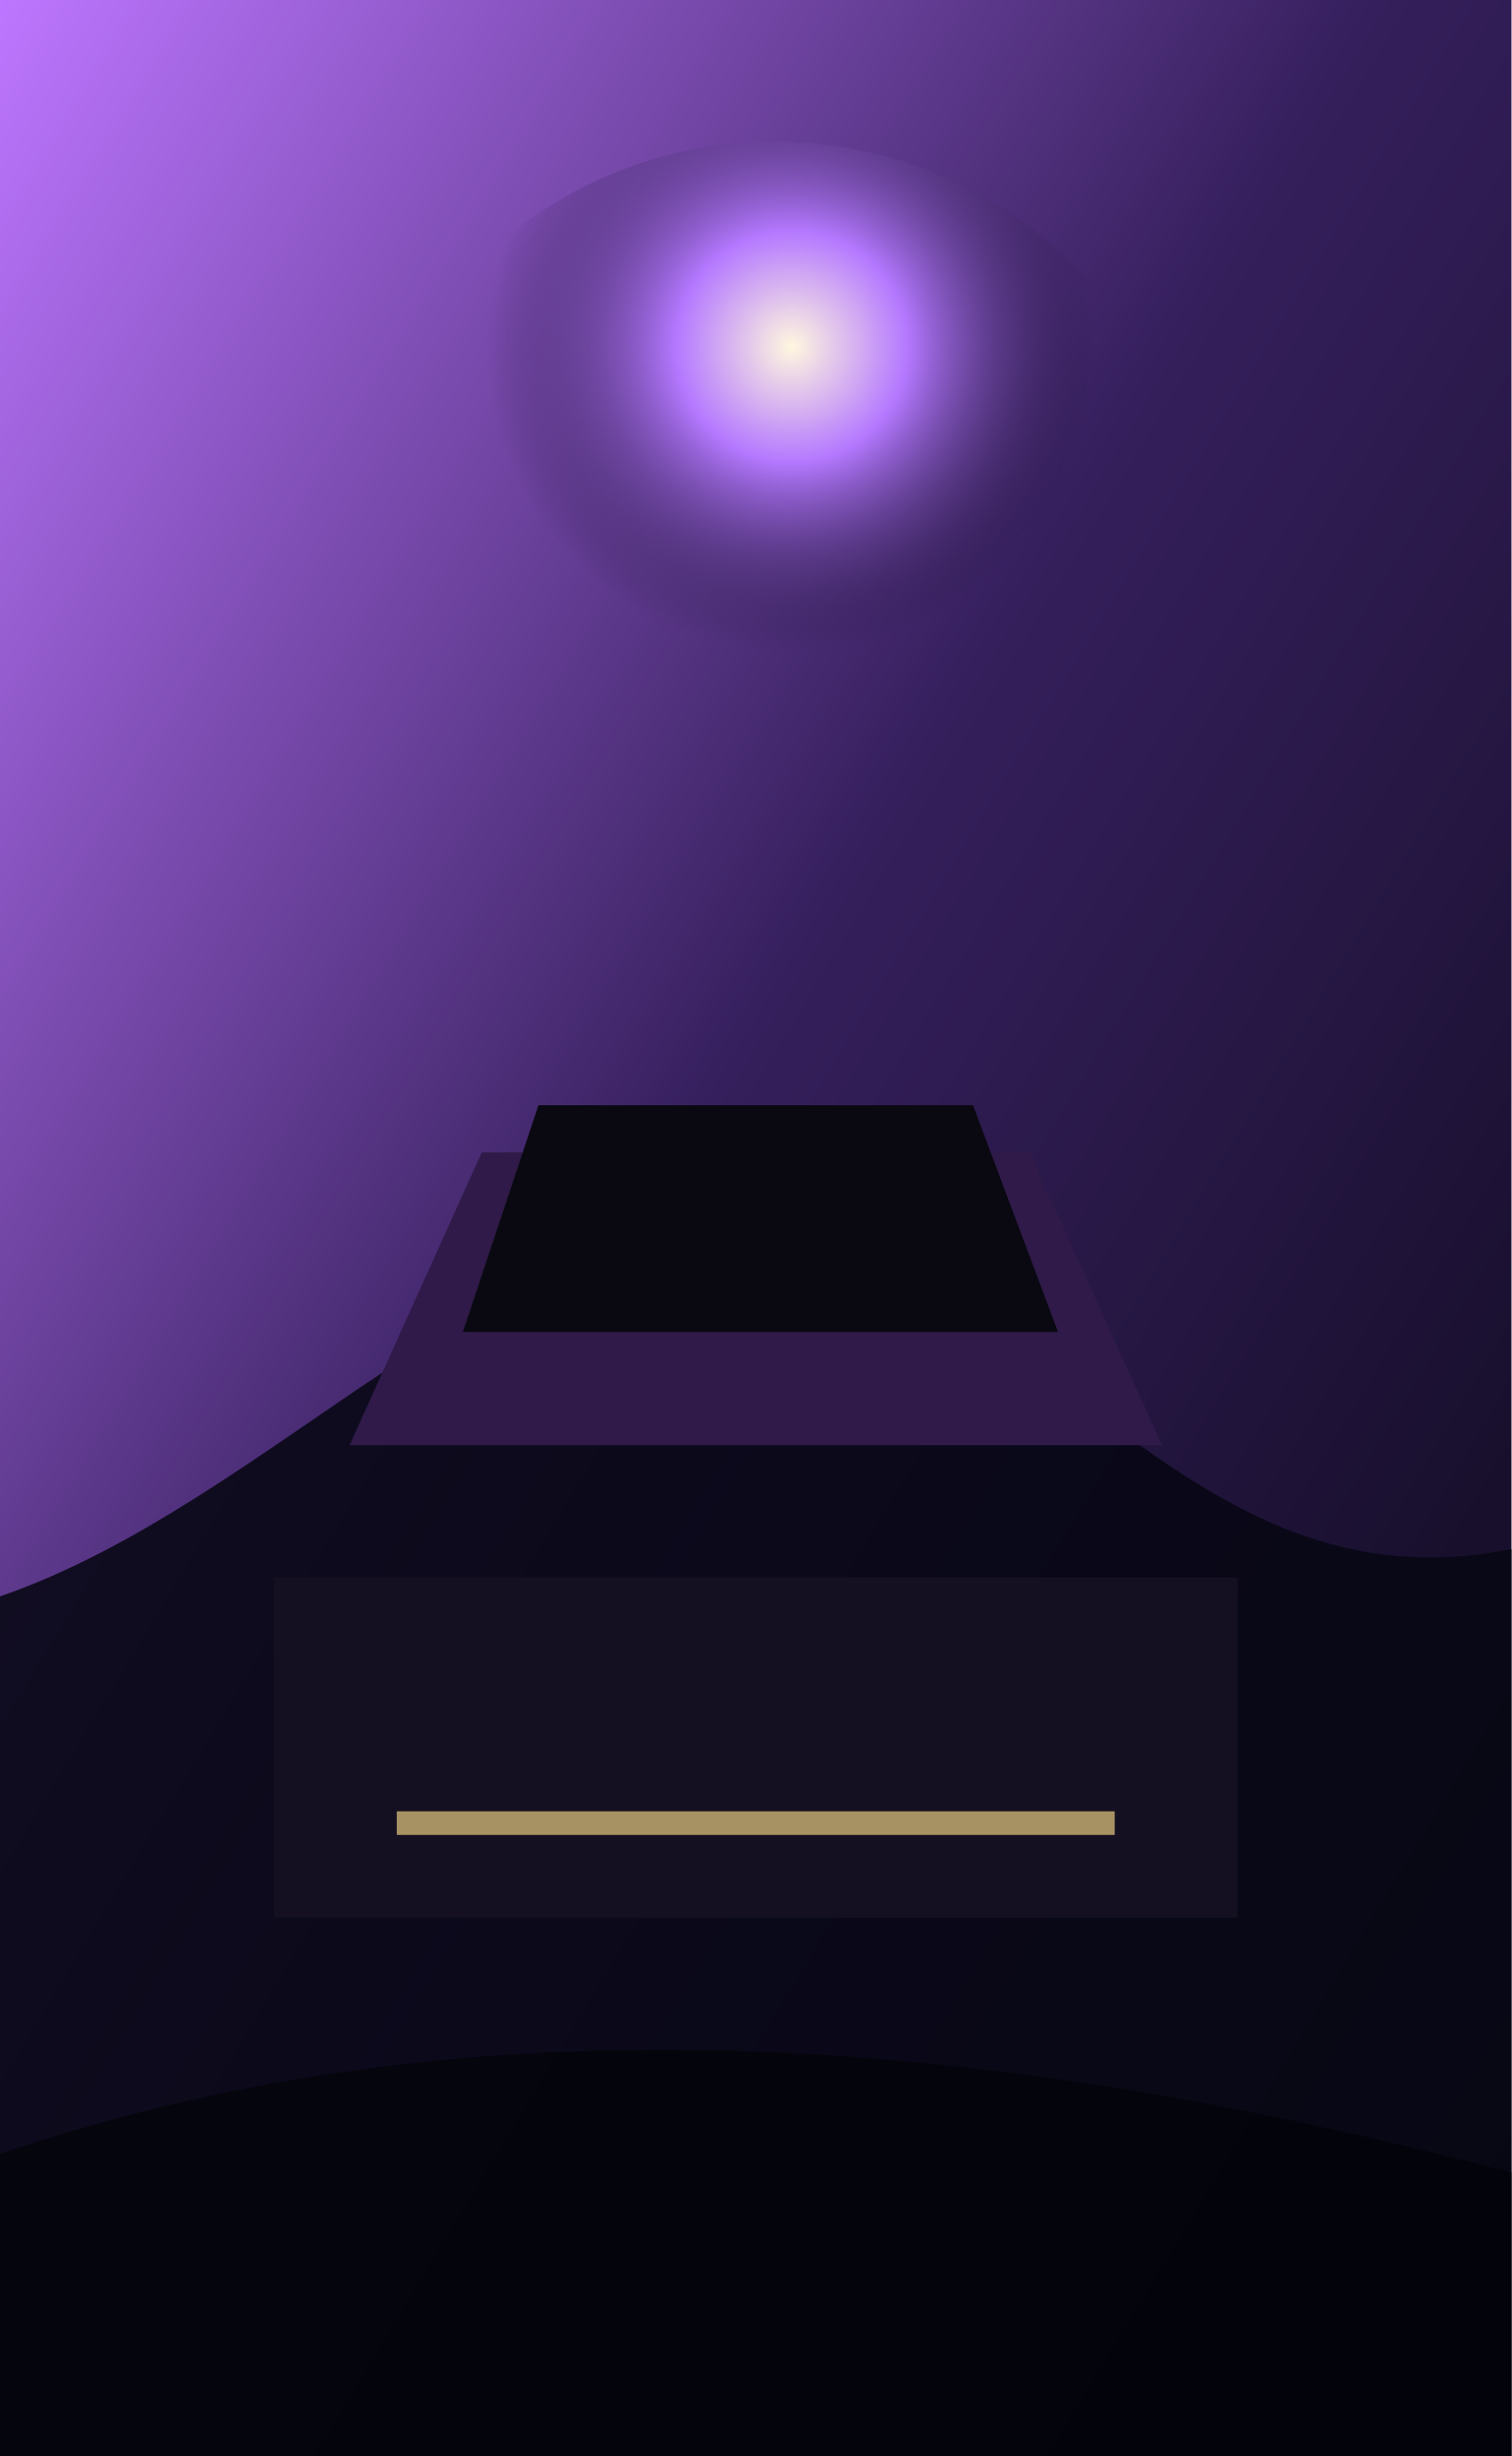
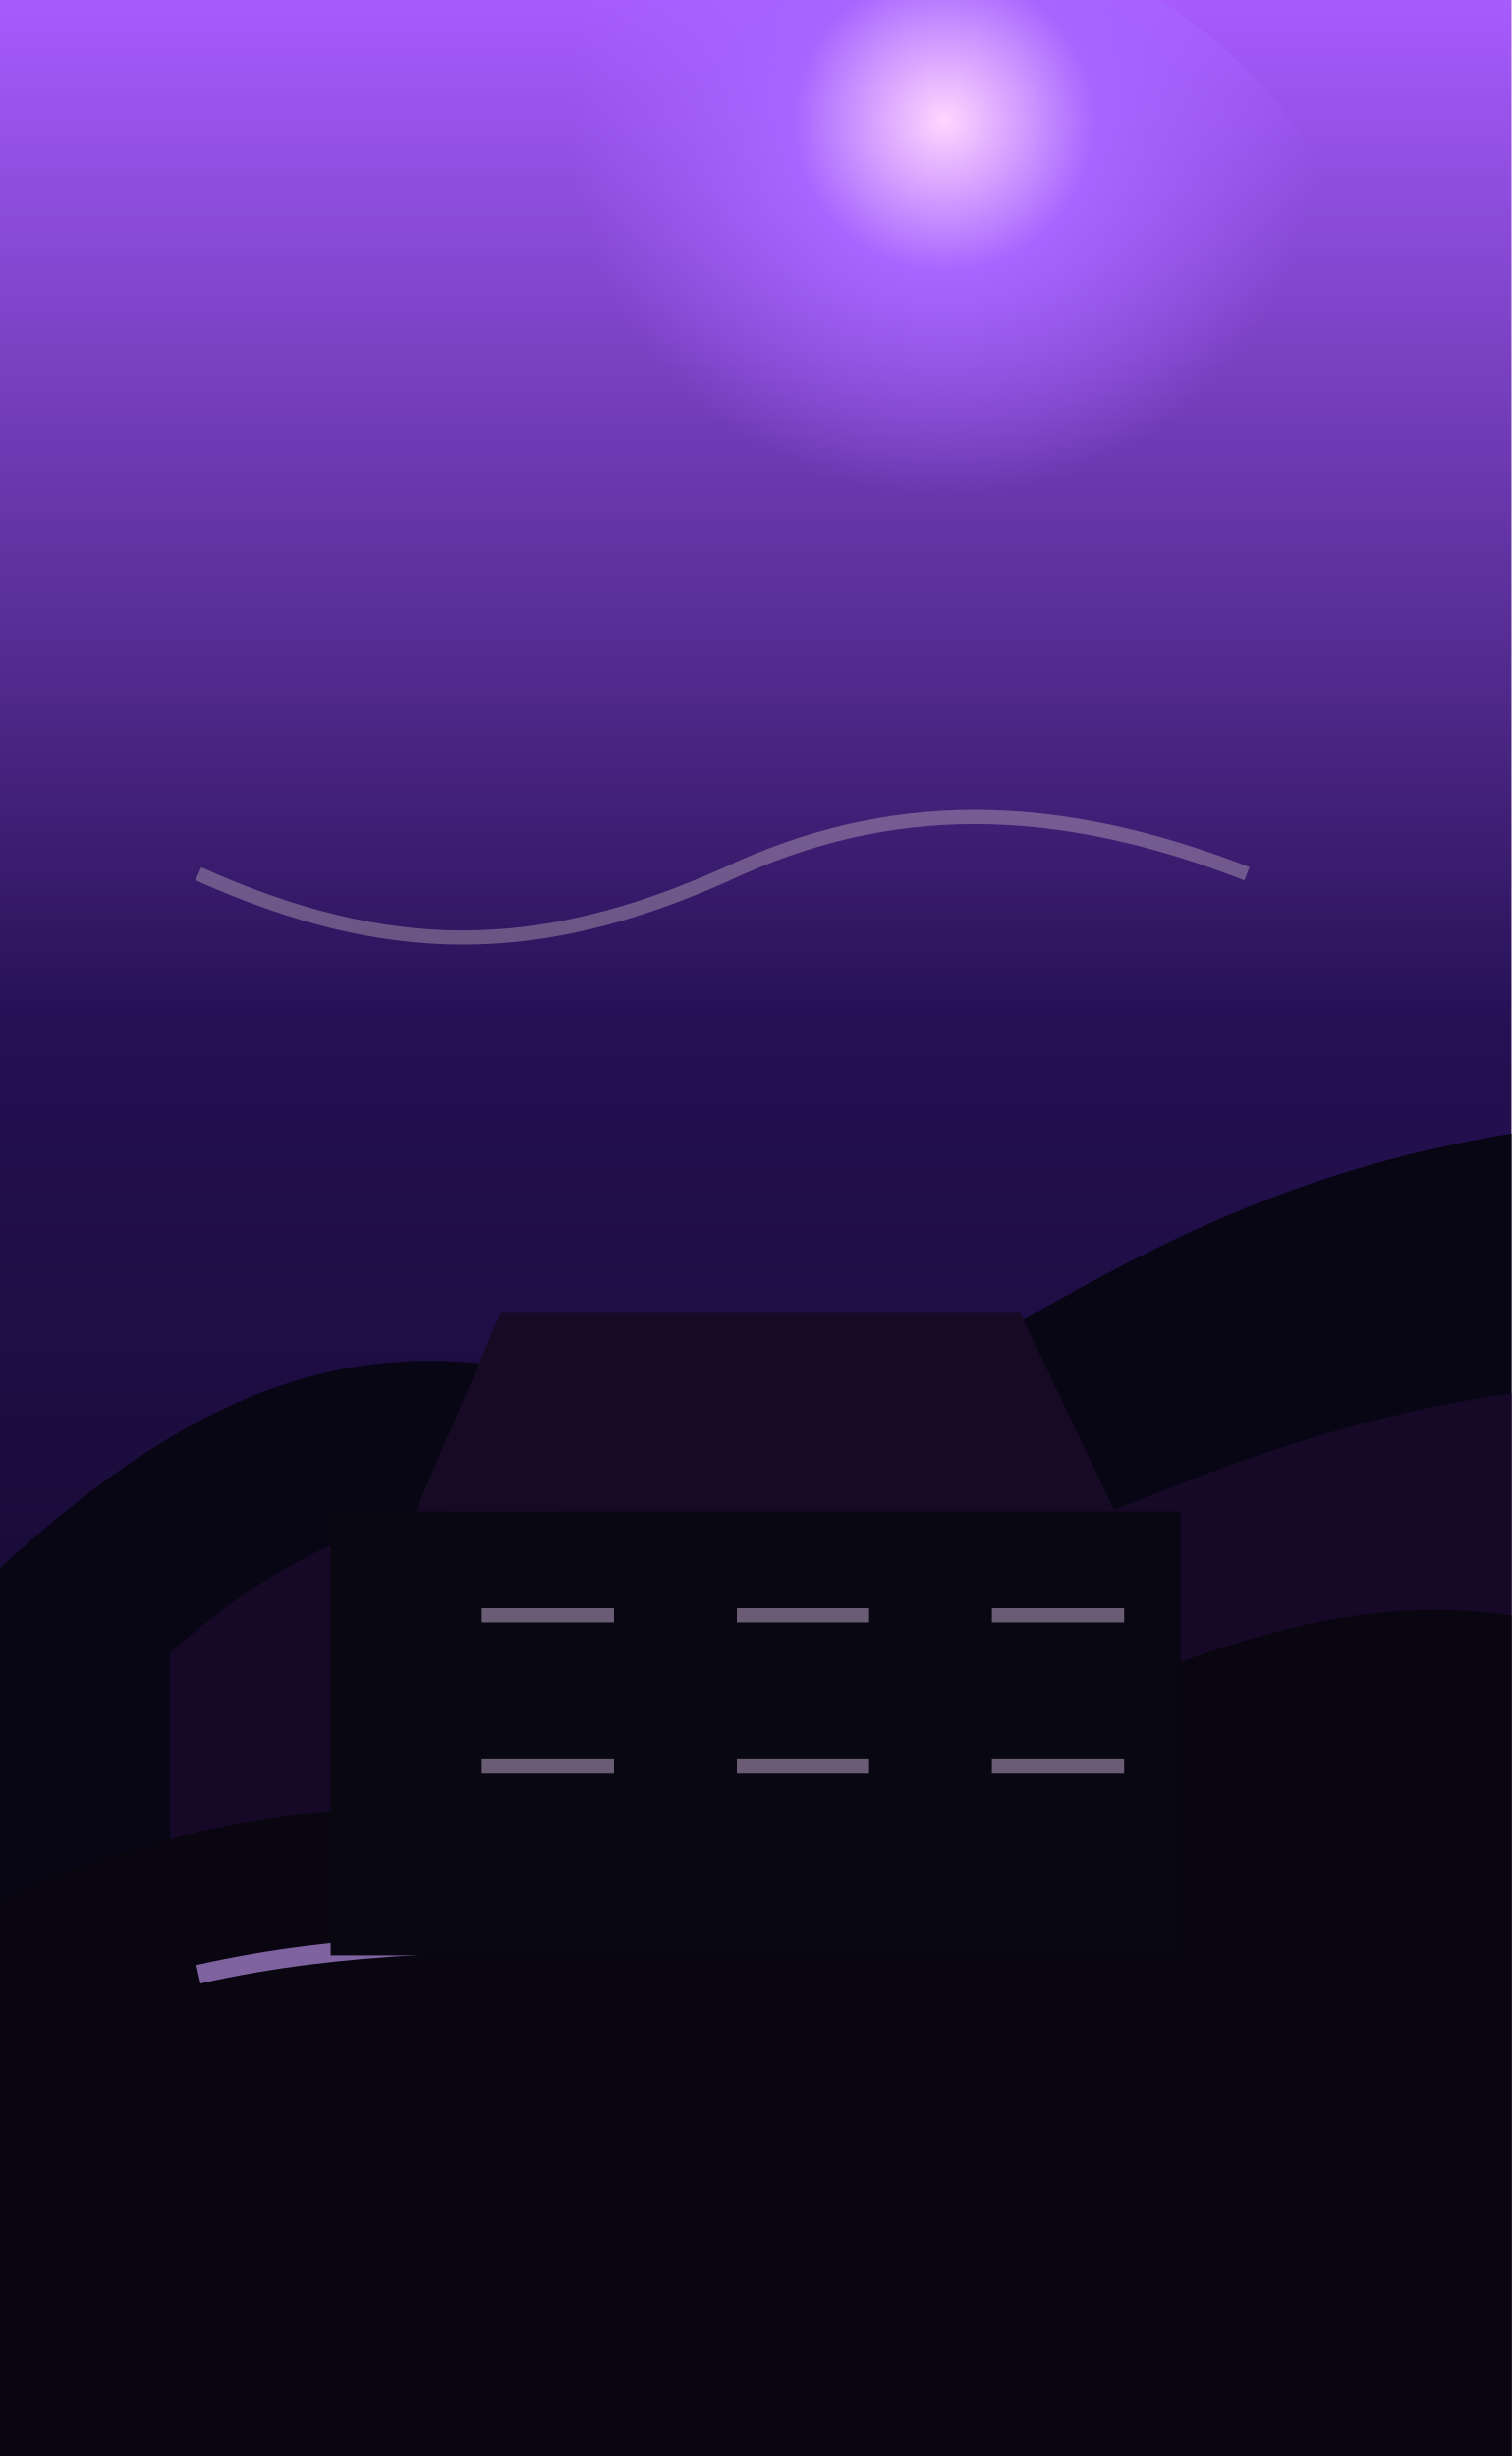
<svg xmlns="http://www.w3.org/2000/svg" viewBox="0 0 320 520">
  <defs>
-     <linearGradient id="g" x1="0" y1="0" x2="1" y2="1">
-       <stop stop-color="#bd76ff" />
-       <stop offset=".46" stop-color="#351f5c" />
-       <stop offset="1" stop-color="#070611" />
+     <linearGradient id="sky" x1="0" y1="0" x2="0" y2="1">
+       <stop stop-color="#a85cff" />
+       <stop offset=".42" stop-color="#251053" />
+       <stop offset="1" stop-color="#05050d" />
    </linearGradient>
-     <radialGradient id="s" cx=".52" cy=".24" r=".36">
-       <stop stop-color="#fff7df" />
-       <stop offset=".38" stop-color="#b478ff" />
-       <stop offset="1" stop-color="#1b1031" stop-opacity="0" />
+     <radialGradient id="glow" cx=".57" cy=".19" r=".35">
+       <stop stop-color="#ffd6ff" />
+       <stop offset=".4" stop-color="#a865ff" />
+       <stop offset="1" stop-color="#a865ff" stop-opacity="0" />
    </radialGradient>
  </defs>
-   <rect width="320" height="520" fill="url(#g)" />
-   <circle cx="164" cy="120" r="90" fill="url(#s)" />
-   <path d="M0 338c58-20 106-82 160-76 61 7 91 80 160 66v192H0z" fill="#070713" opacity=".88" />
-   <path d="M58 334h204v72H58z" fill="#151021" />
-   <path d="M74 306h172l-28-62H102z" fill="#2f1a49" />
-   <path d="M98 282l16-48h92l18 48z" fill="#0a0912" />
-   <path d="M84 386h152" stroke="#ffe28a" stroke-width="5" opacity=".62" />
-   <path d="M0 456c83-28 184-32 320 4v60H0z" fill="#020307" opacity=".7" />
+   <rect width="320" height="520" fill="url(#sky)" />
+   <circle cx="184" cy="96" r="114" fill="url(#glow)" />
+   <path d="M0 332c52-48 90-52 139-34 52 19 82-42 181-58v280H0z" fill="#080615" />
+   <path d="M36 350c38-34 75-38 112-21 52 23 88-22 172-34v225H36z" fill="#160928" />
+   <path d="M0 402c64-30 130-16 184-28 52-12 86-39 136-32v178H0z" fill="#090612" />
+   <path d="M42 418c62-14 119 1 206-18" fill="none" stroke="#cda0ff" stroke-width="4" opacity=".6" />
+   <path d="M70 320h180v94H70z" fill="#090712" />
+   <path d="M88 320l18-42h110l20 42z" fill="#160a25" />
+   <path d="M102 342h28m26 0h28m26 0h28M102 374h28m26 0h28m26 0h28" stroke="#f2d2ff" stroke-width="3" opacity=".42" />
+   <path d="M42 185c40 18 72 18 112 0 34-16 69-16 110 0" fill="none" stroke="#fff7df" stroke-width="3" opacity=".28" />
</svg>
